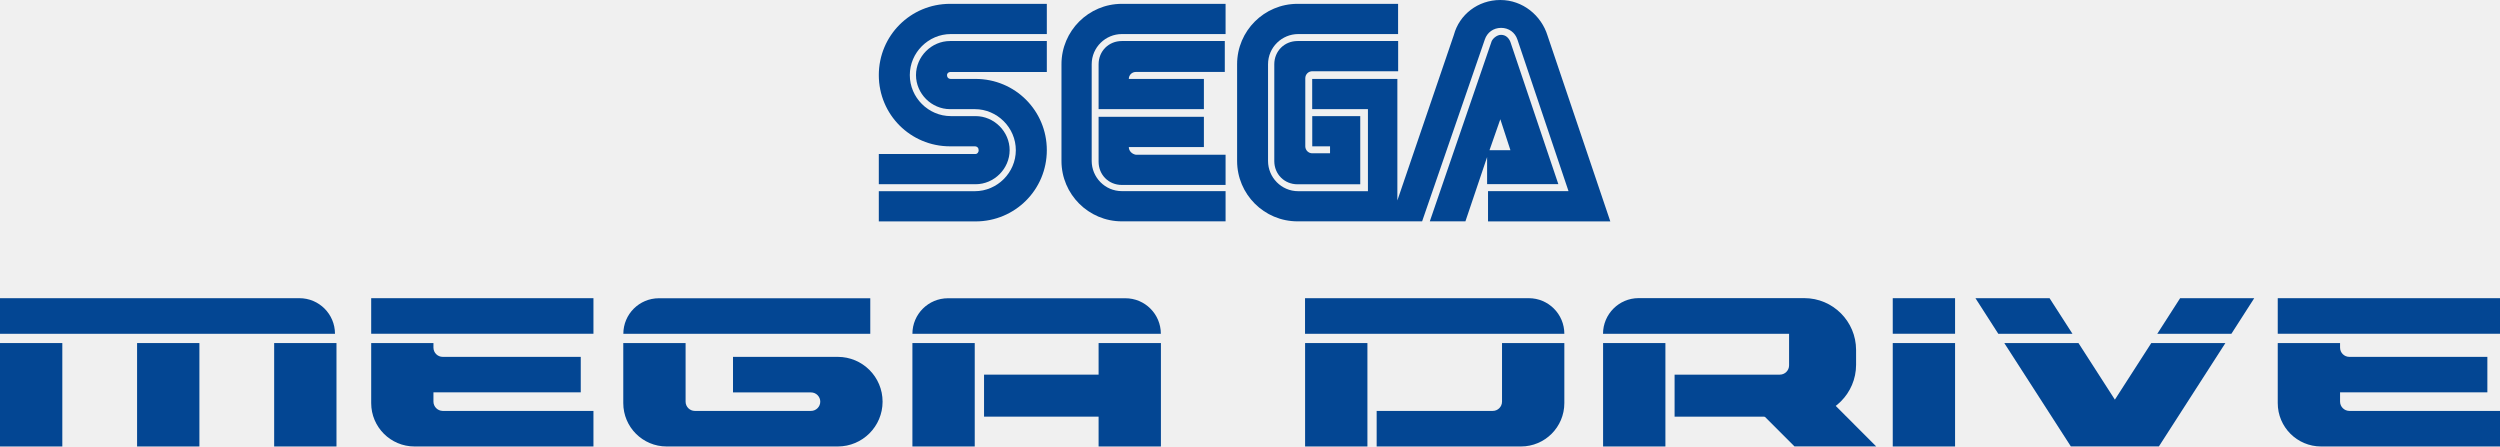
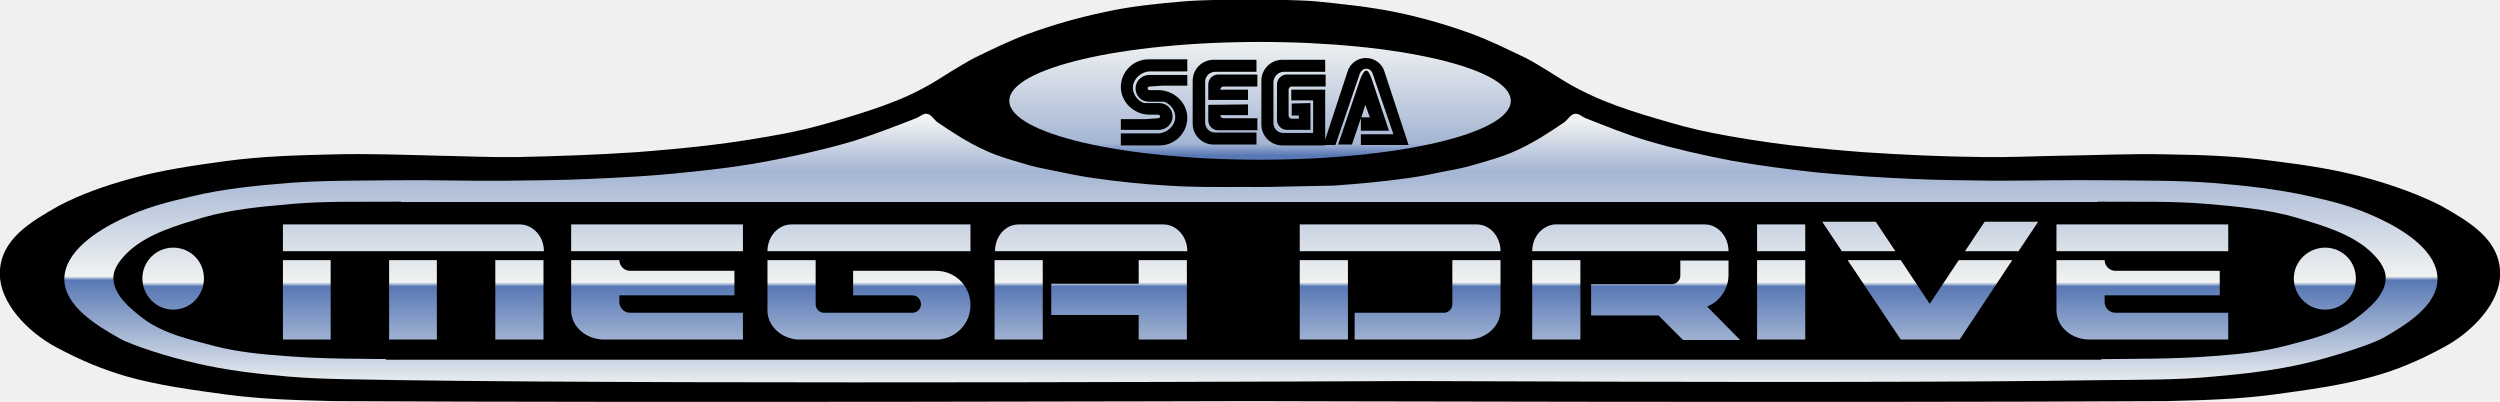
- <svg xmlns="http://www.w3.org/2000/svg" version="1.1" id="Layer_1" x="0px" y="0px" viewBox="0 0 3839 685.5" style="enable-background:new 0 0 3839 685.5;" xml:space="preserve">
-   <style type="text/css">
- 	.st0{fill:#FFFFFF;}
- 	.st1{fill:#034693;}
- 	.st2{fill:#FFFFFF;stroke:#3852A1;stroke-width:6.187;stroke-linecap:round;stroke-linejoin:round;stroke-miterlimit:10;}
- 	.st3{fill:#008ED6;}
- 	.st4{fill:#FF0000;}
- 	.st5{fill:url(#SVGID_1_);}
- 	.st6{fill:url(#SVGID_00000135663568845482331450000004999646496337932945_);}
- 	.st7{fill:#F4F8F4;}
- 	.st8{fill:url(#SVGID_00000135650740834626208100000011315228522397364155_);}
- 	.st9{fill:url(#SVGID_00000155858568310629091770000009022078765570968761_);}
- 	.st10{fill:url(#SVGID_00000066497817933855865630000006740388068645532090_);}
- 	.st11{fill:url(#SVGID_00000150061408895674309330000009964257967600886924_);}
- 	.st12{fill:url(#SVGID_00000126319280887756710000000017243902340154703242_);}
- 	.st13{fill:url(#SVGID_00000082357009954949493660000013515679885264284808_);}
- 	.st14{fill:url(#SVGID_00000158017454072905264100000014092987107008376474_);}
- 	.st15{fill:url(#SVGID_00000107589699172589995320000000752920452934086067_);}
- 	.st16{fill:url(#SVGID_00000090986365465970721140000003088332427941329070_);}
- 	.st17{fill:url(#SVGID_00000165953306293477905950000017846482894526034317_);}
- 	.st18{fill:url(#SVGID_00000161600786846374371840000008834705518684789409_);}
- 	.st19{fill:url(#SVGID_00000066473556954288894120000007038575420115378576_);}
- 	.st20{fill:url(#SVGID_00000143607931540486826990000001716636666111739285_);}
- 	.st21{fill:url(#SVGID_00000168081376107204482130000015350948236768837526_);}
- 	.st22{fill:url(#SVGID_00000139293007185806583390000001725481390867504782_);}
- 	.st23{fill:url(#SVGID_00000012462761767949166150000012961042863570979456_);}
- 	.st24{fill:url(#SVGID_00000083074422318160126920000005594182092829073317_);}
- 	.st25{fill:url(#SVGID_00000149363805770466631170000013759242848631334029_);}
- 	.st26{fill:url(#SVGID_00000164501388330860422870000011493270691831652247_);}
- 	.st27{fill:url(#SVGID_00000054979157105926590550000003836801771907951494_);}
- 	.st28{fill:url(#SVGID_00000178918436973192492120000010469594101325570207_);}
- 	.st29{fill:url(#SVGID_00000085250689645086705720000004890937485371700903_);}
- 	.st30{fill:#DBDCD9;}
- 	.st31{fill:url(#SVGID_00000005951028130718251540000011349849544728904361_);}
- 	.st32{fill:url(#SVGID_00000170971778659040849470000006387830413221701285_);}
- 	.st33{fill:url(#SVGID_00000086681880444873768520000006627602976858219667_);}
- 	.st34{fill:url(#SVGID_00000049216802933297222470000003004972023627957407_);}
- 	.st35{fill:url(#SVGID_00000029746099608578590330000015525879351323977103_);}
- 	.st36{fill:url(#SVGID_00000163065216856844531430000017582031542428788635_);}
- 	.st37{fill:url(#SVGID_00000134249886829895938660000010534307964902538645_);}
- 	.st38{fill:url(#SVGID_00000044882189717674422150000003782436330844818316_);}
- 	.st39{fill:url(#SVGID_00000103968170798442232380000005930807808985418895_);}
- 	.st40{fill:url(#SVGID_00000040543003989631428690000004580189416375513244_);}
- 	.st41{fill:url(#SVGID_00000065036988481425321400000004818545826697866659_);}
- 	.st42{fill:url(#SVGID_00000170278760562306868650000015206592039821208489_);}
- 	.st43{fill:url(#SVGID_00000029748816046275799650000017933609038294687666_);}
- 	.st44{fill:url(#SVGID_00000085959242928745778340000010362234231724679094_);}
- 	.st45{fill:url(#SVGID_00000168098996384459479630000014830293762836186012_);}
- 	.st46{fill:url(#SVGID_00000053546342491922185980000014786223157430416013_);}
- 	.st47{fill:url(#SVGID_00000032638649146675172000000003668243300682275514_);}
- 	.st48{fill:url(#SVGID_00000080919736171202690700000013328038766869691577_);}
- 	.st49{fill:url(#SVGID_00000128447395198740478560000011399511176950497451_);}
- 	.st50{fill:url(#SVGID_00000027575972552811733580000014451116224174347916_);}
- 	.st51{fill:url(#SVGID_00000107558120490954988510000015697690559750920366_);}
- 	.st52{fill:url(#SVGID_00000076582311600299606160000009385196049103720325_);}
- 	.st53{fill:url(#SVGID_00000044139084644450110640000013836489861972241588_);}
- 	.st54{fill:url(#SVGID_00000089559087067194196370000004468105599572369063_);}
- 	.st55{fill:url(#SVGID_00000024699331175090171330000013180943529636023207_);}
- 	.st56{fill:url(#SVGID_00000070098204813740641100000014813320173608709773_);}
- 	.st57{fill:url(#SVGID_00000062882824503068332190000015782580791419498151_);}
- 	.st58{fill:url(#SVGID_00000150823259260442782520000010218469588283128712_);}
- 	.st59{fill:url(#SVGID_00000143587734571453822950000012201006011363188105_);}
- 	.st60{fill:url(#SVGID_00000135667785261772811270000014473515775971944087_);}
- 	.st61{fill:url(#SVGID_00000057142328354936489640000002773502662400882844_);}
- 	.st62{fill:url(#SVGID_00000122698535360797431520000012320540464019645853_);}
- 	.st63{fill:url(#SVGID_00000169538070317328665460000014191682008480063384_);}
- 	.st64{fill:url(#SVGID_00000125600458216386649670000000322102191498874787_);}
- 	.st65{fill:url(#SVGID_00000176035969004863803020000014278879793799910324_);}
- 	.st66{fill:url(#SVGID_00000101806467660420262120000012213727475408996239_);}
- 	.st67{fill:url(#SVGID_00000134942752133343123490000006706603176961753000_);}
- 	.st68{fill:url(#SVGID_00000023273043456229405740000013912652166873481128_);}
- 	.st69{fill:url(#SVGID_00000006700116447577233810000008644032922492466571_);}
- 	.st70{fill:url(#SVGID_00000060711822676936170970000013855632738971797907_);}
- 	.st71{fill:url(#SVGID_00000070810110825691539900000010779397557443930263_);}
- 	.st72{fill:url(#SVGID_00000011014219047284241560000004815706040235809715_);}
- 	.st73{fill:url(#SVGID_00000114752660947113055790000017324963454107130801_);}
- 	.st74{fill:url(#SVGID_00000072973959409002983480000012224774022270499001_);}
- 	.st75{fill:url(#SVGID_00000037669615728545495310000007677254142272759464_);}
- 	.st76{fill:url(#SVGID_00000064346852841900099810000006826890608449751447_);}
- 	.st77{fill:url(#SVGID_00000083785413532013486510000008158418289610110867_);}
- 	.st78{fill:url(#SVGID_00000018928842448034224330000011797328146600236419_);}
- 	.st79{fill:url(#SVGID_00000095323126335911929510000003967005476285636759_);}
- 	.st80{fill:url(#SVGID_00000059280075823725808740000012919057298084467639_);}
- 	.st81{fill:url(#SVGID_00000170240966399276310620000002060020111221730729_);}
- 	.st82{fill:url(#SVGID_00000145757313656542690400000010099576023314114234_);}
- 	.st83{fill:url(#SVGID_00000083051982231285372780000004658599686819003312_);}
- 	.st84{fill:url(#SVGID_00000132803758138652253740000005211795577907031477_);}
- 	.st85{fill:url(#SVGID_00000139999075520450346430000003625436431982961593_);}
- 	.st86{fill:url(#SVGID_00000104680785478614397890000014983449323650279097_);}
- 	.st87{fill:url(#SVGID_00000110438772863043321640000003776199834318514873_);}
- 	.st88{fill:url(#SVGID_00000058550002760232695150000002376314802380030888_);}
- 	.st89{fill:url(#SVGID_00000150067163947407580880000013933957247902572980_);}
- 	.st90{fill:url(#SVGID_00000177448730346149401110000002690335458255466905_);}
- 	.st91{fill:url(#SVGID_00000159435620154778716770000013851449591543639176_);}
- 	.st92{fill:url(#SVGID_00000158002593709246469350000002784270850156619958_);}
- 	.st93{fill:url(#SVGID_00000071540059137652638000000016907103899187221640_);}
- 	.st94{fill:url(#SVGID_00000046320275159086237000000001654626274341765286_);}
- 	.st95{fill:url(#SVGID_00000011728508095544123590000012491430515184196012_);}
- 	.st96{fill:url(#SVGID_00000035510672284222584460000001242438575698988678_);}
- 	.st97{fill:url(#SVGID_00000075857792270190817030000003820019270737021834_);}
- 	.st98{fill:url(#SVGID_00000136390481110040515080000012991153314904484274_);}
- 	.st99{fill:url(#SVGID_00000147929519019130145060000001235017997248052380_);}
- 	.st100{fill:url(#SVGID_00000126312914106450714350000014144042996135662464_);}
- 	.st101{fill:url(#SVGID_00000033359235034823153620000010897310327135979951_);}
- 	.st102{fill:url(#SVGID_00000174603923769144775970000005839356808772953222_);}
- 	.st103{fill:url(#SVGID_00000167378762550602221540000013927662450193636531_);}
- 	.st104{fill:url(#SVGID_00000070823029934689522640000012626818707043570081_);}
- 	.st105{fill:url(#SVGID_00000078008574526241460530000012491527976676285101_);}
- 	.st106{fill:url(#SVGID_00000037670118565887127780000017860911625399898290_);}
- 	.st107{fill:url(#SVGID_00000116956574284138417720000004065238931570144942_);}
- 	.st108{fill:url(#SVGID_00000114778957148187798870000010928521824804001187_);}
- 	.st109{fill:url(#SVGID_00000079467560964125365850000002093980080655117215_);}
- 	.st110{fill:url(#SVGID_00000013190061888293366730000000564179096429123215_);}
- 	.st111{fill:url(#SVGID_00000163041078254237523730000015534711710459882415_);}
- 	.st112{fill:url(#SVGID_00000062177804327697072970000009820680989050505370_);}
- 	.st113{fill:url(#SVGID_00000120531717539466117380000010322746320238512037_);}
- 	.st114{fill:url(#SVGID_00000068653814143018455630000009467632831064139959_);}
- 	.st115{fill:url(#SVGID_00000075881007561666573890000006916488649345991048_);}
- 	.st116{fill:url(#SVGID_00000142165919636816788760000007652263286816784009_);}
- 	.st117{fill:url(#SVGID_00000081618945788284560850000007710724967094738314_);}
- 	.st118{fill:url(#SVGID_00000059996944940575804850000017512737111900634814_);}
- 	.st119{fill:url(#SVGID_00000132773250814395962640000005183872553681587093_);}
- 	.st120{fill:url(#SVGID_00000101794491637479954480000007947693336667936900_);}
- 	.st121{fill:url(#SVGID_00000029759455316081844930000009462726659904089232_);}
- 	.st122{fill:url(#SVGID_00000178916597632370522600000004147798004814533301_);}
- 	.st123{fill:url(#SVGID_00000142166960456824937940000017097980388895473295_);}
- 	.st124{fill:url(#SVGID_00000121993748737534422240000003189112310214647169_);}
- 	.st125{fill:url(#SVGID_00000072254262983492568380000011957824431568283583_);}
- 	.st126{fill:url(#SVGID_00000045598717877711346680000008047384939470121149_);}
- 	.st127{fill:url(#SVGID_00000031917092469230347460000005389571305471817600_);}
- 	.st128{fill:url(#SVGID_00000152973281989541498280000014986831890138439595_);}
- 	.st129{fill:url(#SVGID_00000041995770033681605400000009011768816532536231_);}
- 	.st130{fill:url(#SVGID_00000011004985937440298560000005436295940902147969_);}
- 	.st131{fill:url(#SVGID_00000168836982872571186860000001003011809147867529_);}
- 	.st132{fill:url(#SVGID_00000178886241459878193660000013196573868616740498_);}
- 	.st133{fill:url(#SVGID_00000168103833397800673230000008667005318875285938_);}
- 	.st134{fill:url(#SVGID_00000069394261775329084270000010878329604658782388_);}
- 	.st135{fill:url(#SVGID_00000059997785700306312290000014776436892913401749_);}
- 	.st136{fill:url(#SVGID_00000158001929946459256810000003177943662979492996_);}
- 	.st137{fill:url(#SVGID_00000016780536139005313610000012645527215097104303_);}
- 	.st138{fill:url(#SVGID_00000112614926487139703300000008219788831961932939_);}
- 	.st139{fill:url(#SVGID_00000060008379679493271040000007744810217332745406_);}
- 	.st140{fill:url(#SVGID_00000083051964339198069950000008714147186770953630_);}
- 	.st141{fill:url(#SVGID_00000031891159658687452850000013448817797510099641_);}
- 	.st142{fill:url(#SVGID_00000019641387743155188830000013971119940661245350_);}
- 	.st143{fill:url(#SVGID_00000101076560741759430950000000865840430499976884_);}
- 	.st144{fill:url(#SVGID_00000118372333774129719490000010239067045329987741_);}
- 	.st145{fill:url(#SVGID_00000091702679506369463890000014759715502653363089_);}
- 	.st146{fill:url(#SVGID_00000151512709331008780540000013265011072845971354_);}
- 	.st147{fill:url(#SVGID_00000079455238670756835730000004926307888056162451_);}
- 	.st148{fill:url(#SVGID_00000059996095430550642780000004865825831084247954_);}
- 	.st149{fill:url(#SVGID_00000178909416617829505400000015925330084495431299_);}
- 	.st150{fill:url(#SVGID_00000031183132151632400910000005357383251731806143_);}
- 	.st151{fill:url(#SVGID_00000173161216943914517640000004422842654138902152_);}
- 	.st152{fill:url(#SVGID_00000091719732275628395800000006466366844176205493_);}
- 	.st153{fill:url(#SVGID_00000180338982830464264950000004020727039392801436_);}
- 	.st154{fill:url(#SVGID_00000038408850125744512590000011539581732367775622_);}
- 	.st155{fill:url(#SVGID_00000103261123136344532600000007000201795678155955_);}
- 	.st156{fill:url(#SVGID_00000103964308173805425270000016987490790625709194_);}
- 	.st157{fill:url(#SVGID_00000099633611775928447610000016960342752998103213_);}
- 	.st158{fill:url(#SVGID_00000022562009688496910340000015394712679099425470_);}
- 	.st159{fill:url(#SVGID_00000143598451995250358360000016724393466794239378_);}
- 	.st160{fill:url(#SVGID_00000064348408235535514720000015742582160380340916_);}
- 	.st161{fill:url(#SVGID_00000132780674735381049170000010791632714633586356_);}
- 	.st162{fill:url(#SVGID_00000138539748151874096320000018221520719159339426_);}
- 	.st163{fill:url(#SVGID_00000170960025165308430460000008768426822972397759_);}
- 	.st164{fill:url(#SVGID_00000070103445696136193440000012608449645719899803_);}
- 	.st165{fill:url(#SVGID_00000047025914632955898070000001905844894259235774_);}
- 	.st166{fill:url(#SVGID_00000152971567516536072920000006460575792510915503_);}
- 	.st167{fill:url(#SVGID_00000122693088967253212540000014831638006949676963_);}
- 	.st168{fill:url(#SVGID_00000183936742300216804330000014839880064348120494_);}
- 	.st169{fill:url(#SVGID_00000093175045357272318620000012964475405838347141_);}
- 	.st170{fill:url(#SVGID_00000099650162328808579100000013933699563718729120_);}
- 	.st171{fill:url(#SVGID_00000014634617297778134450000005763019831323626152_);}
- 	.st172{fill:url(#SVGID_00000083054189358183169380000018015078159658854305_);}
- 	.st173{fill:url(#SVGID_00000013912471590418281100000010765060310729640099_);}
- 	.st174{fill:url(#SVGID_00000026141797676571519270000007641127198562534567_);}
- 	.st175{fill:url(#SVGID_00000168802770023133545400000009756999381554304952_);}
- 	.st176{fill:url(#SVGID_00000079488149523064324080000004179657263092657284_);}
- 	.st177{fill:url(#SVGID_00000163037317431248271970000004280884267373117851_);}
- 	.st178{fill:url(#SVGID_00000024699337253513246820000008538774076727396287_);}
- 	.st179{fill:url(#SVGID_00000012456636158471850410000008731441134571740546_);}
- 	.st180{fill:url(#SVGID_00000074401025166880542310000011906101245738768033_);}
- 	.st181{fill:url(#SVGID_00000075140907024181287710000009535780872932580792_);}
- 	.st182{fill:url(#SVGID_00000122689004505448583430000017568555953625195658_);}
- 	.st183{fill:url(#SVGID_00000054959163471183257620000010353156430128814490_);}
- 	.st184{fill:url(#SVGID_00000072275334970704369340000000694554848138111904_);}
- 	.st185{fill:url(#SVGID_00000059993948683934722790000000041812382294459010_);}
- 	.st186{fill:url(#SVGID_00000044874703490891849380000016343196677910584473_);}
- 	.st187{fill:url(#SVGID_00000080186641804527511490000012166534637443293599_);}
- 	.st188{fill:url(#SVGID_00000128473694745168241210000017423118629346371505_);}
- 	.st189{fill:url(#SVGID_00000155140645972551506950000002291768756964300711_);}
- 	.st190{fill:url(#SVGID_00000119113294387135905090000016523736513251850383_);}
- 	.st191{fill:url(#SVGID_00000130645634144041306540000015180958882136447113_);}
- 	.st192{fill:url(#SVGID_00000024702116330709244840000002421964654477562302_);}
- 	.st193{fill:url(#SVGID_00000106132958299805554770000004469931941024649652_);}
- 	.st194{fill:url(#SVGID_00000168832213850925337830000013358833560793888166_);}
- 	.st195{fill:#F6F7F7;}
- 	.st196{fill:url(#SVGID_00000161597933056184937270000009513223232669343890_);}
- 	.st197{fill:url(#SVGID_00000079473299382043466290000015684697558503803834_);}
- 	.st198{fill:url(#SVGID_00000155864446291999621710000016375516896062615182_);}
- 	.st199{fill:url(#SVGID_00000180331079685675901420000001565532456228374154_);}
- 	.st200{fill:url(#SVGID_00000138559566163509362790000010446313269638909093_);}
- 	.st201{fill:url(#SVGID_00000162316286663227623650000005222201599942938499_);}
- 	.st202{fill:url(#SVGID_00000037688316480180142250000007764671822173443243_);}
- 	.st203{fill:url(#SVGID_00000031902145597648035960000013540202324991721101_);}
- 	.st204{fill:url(#SVGID_00000011026337457162776370000013244657034560606644_);}
- 	.st205{fill:url(#SVGID_00000114072856234250645750000018347163139271113344_);}
- 	.st206{fill:url(#SVGID_00000043435510524525090680000008472020155376435843_);}
- 	.st207{fill:url(#SVGID_00000164481265128694781370000018054705895073336737_);}
- 	.st208{fill:url(#SVGID_00000181783142740246240050000006775293447818022299_);}
- 	.st209{fill:url(#SVGID_00000152960587031417882360000011122676591725839022_);}
- 	.st210{fill:#A8988B;}
- 	.st211{fill:#0C0002;}
- </style>
-   <g>
-     <g>
-       <g>
-         <g>
-           <g>
-             <rect y="526.8" class="st1" width="95.7" height="158.8" />
-             <rect x="210.5" y="526.8" class="st1" width="95.7" height="158.8" />
-             <rect x="421" y="526.8" class="st1" width="95.7" height="158.8" />
-             <rect x="1401.1" y="526.8" class="st1" width="95.7" height="158.8" />
-             <rect x="2906.5" y="526.8" class="st1" width="95.7" height="158.8" />
-             <rect x="2461.7" y="526.8" class="st1" width="95.7" height="158.8" />
-             <polygon class="st1" points="2881.1,685.5 2755.6,685.5 2708.1,638 2766,570.4      " />
-             <rect x="2004.1" y="526.8" class="st1" width="95.7" height="158.8" />
-             <rect x="1687" y="526.8" class="st1" width="95.7" height="158.8" />
-             <path class="st1" d="M514.4,512.6H0v-54.7h459.8C490,457.9,514.4,482.4,514.4,512.6L514.4,512.6z" />
-             <rect x="570" y="457.9" class="st1" width="341.3" height="54.6" />
-             <path class="st1" d="M665.6,616.7v-14.2h226.2V548h-212c-7.8,0-14.2-6.4-14.2-14.2v-7H570V548v54.6v16.4       c0,36.8,29.8,66.6,66.6,66.6h274.7v-54.6H679.8C672,630.9,665.6,624.5,665.6,616.7z" />
-             <rect x="3497.7" y="457.9" class="st1" width="341.3" height="54.6" />
-             <path class="st1" d="M3593.4,616.7v-14.2h226.2V548h-212c-7.8,0-14.2-6.4-14.2-14.2v-7h-95.7V548v54.6v16.4       c0,36.8,29.8,66.6,66.6,66.6H3839v-54.6h-231.4C3599.8,630.9,3593.4,624.5,3593.4,616.7z" />
-             <path class="st1" d="M1336.4,512.6H957.2l0,0c0-30.2,24.5-54.6,54.6-54.6h324.6V512.6z" />
-             <path class="st1" d="M1125.6,548v54.6h119.8c7.8,0,14.2,6.4,14.2,14.2l0,0c0,7.8-6.4,14.2-14.2,14.2H1067       c-7.8,0-14.2-6.4-14.2-14.2v-90h-95.7v92.2c0,36.8,29.8,66.6,66.6,66.6h29.2h233.6c38,0,68.8-30.8,68.8-68.8l0,0       c0-38-30.8-68.8-68.8-68.8H1125.6z" />
-             <path class="st1" d="M2306.5,526.8v90c0,7.8-6.4,14.2-14.2,14.2H2114v54.6h221.6c36.8,0,66.6-29.8,66.6-66.6v-92.2H2306.5z" />
-             <path class="st1" d="M1782.6,512.6h-381.5l0,0c0-30.2,24.5-54.6,54.6-54.6H1728C1758.2,457.9,1782.6,482.4,1782.6,512.6       L1782.6,512.6z" />
-             <path class="st1" d="M2402.2,512.6H2004v-54.7h343.6C2377.8,457.9,2402.2,482.4,2402.2,512.6L2402.2,512.6z" />
-             <rect x="2906.5" y="457.9" class="st1" width="95.7" height="54.6" />
-             <rect x="1511.1" y="575.3" class="st1" width="243.9" height="64.5" />
-             <path class="st1" d="M2461.6,512.6L2461.6,512.6h285.7v48.5c0,7.8-6.4,14.2-14.2,14.2h-161.6v64.5h199.1       c43.8,0,79.6-35.8,79.6-79.6v-22.8c0-43.9-35.6-79.6-79.6-79.6h-254.5C2486.1,457.9,2461.6,482.4,2461.6,512.6z" />
-             <g>
-               <polygon class="st1" points="3426.5,512.6 3461.6,457.9 3347.8,457.9 3312.7,512.6       " />
-               <polygon class="st1" points="3182.5,512.6 3147.3,457.9 3033.5,457.9 3068.6,512.6       " />
-               <polygon class="st1" points="3303.5,526.8 3247.6,613.7 3191.7,526.8 3077.8,526.8 3180,685.5 3315.2,685.5 3417.3,526.8               " />
-             </g>
-           </g>
-         </g>
-       </g>
-       <g>
-         <g>
-           <g>
-             <path class="st1" d="M1498.1,236.5h-148.6v46.4h148.6c28.5,0,52.3-23.8,52.3-52.3s-23.8-52.3-52.3-52.3h-38       c-34.5,0-63-28.5-63-63s28.5-63,63-63h147.4V5.9h-148.6c-60.6,0-109.4,48.7-109.4,109.4s48.7,109.4,109.4,109.4h38       c3.6,0,5.9,2.4,5.9,5.9C1502.9,234.1,1500.5,236.5,1498.1,236.5z" />
-             <path class="st1" d="M1458.9,110.6h148.6V63h-148.6c-28.5,0-52.3,23.8-52.3,52.3s23.8,52.3,52.3,52.3h38c34.5,0,63,28.5,63,63       s-28.5,63-63,63h-147.4v46.4h148.6c60.6,0,109.4-48.7,109.4-109.4s-48.7-109.4-109.4-109.4h-38c-3.6,0-5.9-2.4-5.9-5.9       C1454.1,112.9,1456.5,110.6,1458.9,110.6z" />
-           </g>
-           <g>
-             <path class="st1" d="M1992.5,63c-20.2,0-35.7,15.5-35.7,35.7v148.6c0,20.2,15.5,35.7,35.7,35.7h96.3V178.3h-73.7v46.4h27.3       v10.7h-27.3c-5.9,0-10.7-4.8-10.7-10.7V120.1c0-5.9,4.8-10.7,10.7-10.7h131.9V63H1992.5z" />
-             <path class="st1" d="M2284.8,282.8H2393l-73.7-218.6c-2.4-5.9-7.1-10.7-14.3-10.7c-5.9,0-11.9,4.8-14.3,9.5l-95.1,276.9h54.7       l33.3-98.7v41.6H2284.8z M2303.9,183.1l15.5,47.5h-32.1L2303.9,183.1z" />
-             <path class="st1" d="M2376.4,54.7c-9.5-30.9-38-54.7-72.5-54.7s-63,22.6-71.3,53.5l-86.8,254.3V121.2h-130.8v46.4h85.6v126       h-107c-26.2,0-46.4-21.4-46.4-46.4V98.7c0-26.2,21.4-46.4,46.4-46.4h153.3V5.9h-154.5c-51.1,0-92.7,41.6-92.7,92.7v148.6       c0,51.1,41.6,92.7,92.7,92.7h191.4l96.3-279.3c3.6-10.7,13.1-17.8,25-17.8c11.9,0,21.4,7.1,25,17.8l78.5,232.9H2285v46.5h187.8       l0,0L2376.4,54.7z" />
-           </g>
-           <g>
-             <path class="st1" d="M1722.8,293.5c-26.2,0-46.4-21.4-46.4-46.4V98.7c0-26.2,21.4-46.4,46.4-46.4H1882V5.9h-159.3       c-51.1,0-92.7,41.6-92.7,92.7v148.6c0,51.1,41.6,92.7,92.7,92.7H1882v-46.4L1722.8,293.5L1722.8,293.5z" />
-             <path class="st1" d="M1733.4,225.8h115.3v-46.4h-161.7v68.9c0,20.2,15.5,35.7,35.7,35.7H1882v-46.4h-137.9       C1738.1,236.5,1733.4,231.7,1733.4,225.8z" />
-             <path class="st1" d="M1848.7,121.2h-115.3c0-5.9,4.8-10.7,10.7-10.7h136.7V63h-158.1c-20.2,0-35.7,15.5-35.7,35.7v68.9h161.7       C1848.7,167.6,1848.7,121.2,1848.7,121.2z" />
-           </g>
-         </g>
-       </g>
+ <svg xmlns="http://www.w3.org/2000/svg" id="Layer_1" viewBox="0 0 560.3 90.1" width="2500" height="402">
+   <style>.st0{stroke:#000}.st1{fill:url(#path6288-1-5-9-9_1_)}.st2{fill:url(#path7243_1_)}.st3,.st4{stroke:#000;stroke-width:1}.st4{stroke-width:1.239}.st5{fill:url(#rect7344_1_)}</style>
+   <g id="layer3">
+     <g id="g7132-3" transform="matrix(-1 0 0 1 572.246 0)">
+       <path id="path6288-1-5" class="st0" d="M86.8 89.4c-8.1-.2-16.2-.4-24.3-1.5-7.3-1-14.9-2-22-4-5.4-1.5-9.9-3.4-15.7-6.5-6.7-3.6-12.4-10-12.4-16 0-7.4 6.6-11.2 12.9-14.8 4.9-2.5 10.5-4.5 15.8-6 7.1-2 14.2-3.1 21.5-4 8.1-1.1 15.9-1.4 24.1-1.5 7.8-.2 15.9.2 23.6.3 6 .1 11.8.4 17.8.3 8.8-.1 17.7-.5 26.6-1.1 5.3-.4 10.7-.9 15.9-1.5 6-.7 12.8-1.8 17.9-2.8 5.1-1 8.4-2 12.5-3.2 4.1-1.2 8.2-2.5 12.1-4.1 2.5-1 4.7-2.1 7.1-3.4 1.8-1 3.6-2.2 5.4-3.3 1.7-1 3.2-2 5-2.9 4-1.9 8-3.9 12.1-5.4 5.5-2 11.1-3.6 16.9-4.8 5.9-1.2 11.9-1.8 17.8-2.4 3-.3 14.7-.5 14.7-.5s11.6.2 14.7.5c6 .5 12 1.1 17.8 2.4 5.8 1.2 11.3 2.8 16.9 4.8 4.1 1.5 8.2 3.5 12.1 5.4 1.7.9 3.3 1.9 5 2.9 1.8 1.1 3.6 2.3 5.4 3.3 2.3 1.3 4.6 2.4 7.1 3.4 3.9 1.6 8.1 2.9 12.1 4.1 4.1 1.2 7.4 2.2 12.5 3.2s11.9 2.1 17.9 2.8c5.3.6 10.6 1.1 15.9 1.5 8.8.6 17.7.9 26.6 1.1 6 .1 11.8-.2 17.8-.3 7.8-.2 15.9-.5 23.6-.3 8.1.2 16 .4 24.1 1.5 7.3 1 14.4 2 21.5 4 5.4 1.5 10.9 3.4 15.8 6 6.3 3.6 12.9 7.4 12.9 14.8 0 6-5.7 12.4-12.4 16-5.8 3.1-10.3 4.9-15.7 6.5-7.1 2-14.7 3-22 4-8.1 1.1-16.2 1.3-24.3 1.5-70 .4-205.3 0-205.3 0s-135.3.4-205.3 0z" />
    </g>
  </g>
+   <g id="layer4">
+     <linearGradient id="path6288-1-5-9-9_1_" gradientUnits="userSpaceOnUse" x1="280.507" y1="64.777" x2="280.507" y2="4.777" gradientTransform="matrix(1 0 0 -1 0 91.554)">
+       <stop offset="0" stop-color="#f1f3f2" />
+       <stop offset=".194" stop-color="#a4b5d3" />
+       <stop offset=".586" stop-color="#f1f3f2" />
+       <stop offset=".6" stop-color="#5878b5" />
+       <stop offset="1" stop-color="#f1f3f2" />
+     </linearGradient>
+     <path id="path6288-1-5-9-9" class="st1" d="M261.8 41.6c-5.6-.3-11.2-.9-16.8-1.7-2.9-.4-5.7-1-8.6-1.6-1.8-.4-3.7-.7-5.5-1.2-3.4-1-6.9-1.9-10.1-3.4-3.8-1.7-7.3-4-10.7-6.3-.8-.6-1.4-1.8-2.4-1.9-.8-.1-1.6.7-2.4 1-4.6 1.8-9.3 3.6-14 5.1-6.1 1.8-12.3 3.2-18.6 4.4-6.2 1.2-12.4 2-18.7 2.6-7.3.8-14.6 1.2-21.9 1.5-6.1.3-12.3.3-18.4.4-8.4.1-16.7-.2-25.1-.1-8 .1-15.9 0-23.9.6-7.3.6-14.6 1.3-21.7 3-5.5 1.3-10.2 2.4-16 5.2-5.4 2.6-12.5 7.2-12.6 13.3 0 6 7 10.3 12.3 13.3 2.8 1.6 11.3 4.3 17.2 5.6 6.8 1.6 13.7 2.4 20.7 3 8.3.7 16.7.6 25 .8 68.2 1 226.4.2 226.4.2 76 .3 123.5.3 155.1-.2 8.3-.1 16.7 0 25-.8 6.9-.6 13.9-1.4 20.7-3 5.9-1.4 14.4-4.1 17.2-5.6 5.3-3 12.3-7.3 12.3-13.3 0-6.1-7.2-10.7-12.6-13.3-5.8-2.8-10.6-4-16-5.2-7.1-1.6-14.4-2.4-21.7-3-7.9-.6-15.9-.5-23.9-.6-8.4-.1-16.7.1-25.1.1-6.1-.1-12.3-.1-18.4-.4-7.3-.3-14.6-.8-21.9-1.5-6.3-.7-12.5-1.5-18.7-2.6-6.2-1.2-12.5-2.6-18.6-4.4-4.8-1.4-9.4-3.3-14-5.1-.8-.3-1.5-1.1-2.4-1-1 .1-1.6 1.3-2.4 1.9-3.4 2.3-6.9 4.6-10.7 6.3-3.2 1.5-6.7 2.4-10.1 3.4-1.8.5-3.7.9-5.5 1.2-2.9.6-5.7 1.2-8.6 1.6-5.6.8-11.2 1.3-16.8 1.7-19.7.4-13.5.3-19.7.3-6.7 0-11.5.1-17.4-.3z" />
+     <linearGradient id="path7243_1_" gradientUnits="userSpaceOnUse" x1="-162.882" y1="511.834" x2="-162.882" y2="509.734" gradientTransform="matrix(2.5123 0 0 -12.4474 691.609 6379.71)">
+       <stop offset="0" stop-color="#f1f3f2" />
+       <stop offset=".898" stop-color="#a4b5d3" />
+       <stop offset="1" stop-color="#5878b5" />
+     </linearGradient>
+     <path id="path7243" class="st2" d="M338.6 22.6c0 7.3-25.2 13.2-56.2 13.2s-56.2-5.9-56.2-13.2c0-7.3 25.2-13.2 56.2-13.2s56.2 5.9 56.2 13.2z" />
+   </g>
+   <g id="layer7">
+     <path id="path6288-1-5-9-9-4" class="st3" d="M90 80c-8.3-.1-17.3 0-26-.7-5.4-.4-10.8-.9-16.1-2.3-5.3-1.4-11.1-2.7-15.5-6-2.9-2.2-6.5-5.2-6.5-8.7 0-2.2 1.8-4.2 3.4-5.7 4.4-3.9 10.5-5.6 16.1-7.3 6.5-1.9 13.3-2.5 20.1-3.1 8.1-.7 16.4-.4 24.4-.5" />
+     <path id="path6288-1-5-9-9-4-4" class="st3" d="M470 80c8.3-.1 17.4 0 26.1-.7 5.4-.4 10.8-.9 16.1-2.3 5.3-1.4 11.1-2.7 15.5-6 2.9-2.2 6.5-5.2 6.5-8.7 0-2.2-1.8-4.2-3.4-5.7-4.4-3.9-10.5-5.6-16.1-7.3-6.5-1.9-13.3-2.5-20.1-3.1-8.1-.7-16.5-.4-24.5-.5" />
+     <path id="rect7309" class="st4" d="M87.1 45.9h383.2V80H87.1z" />
+   </g>
+   <g id="layer2">
+     <path id="path16-1" d="M302 16.1l-5.4 16.4h2.7l5.4-15.8c.2-.7.8-1.3 1.5-1.3s1.3.5 1.5 1.3l4.6 13.4H305v2.4h10.7l-5.4-16.4c-.5-1.8-2.2-3.1-4.2-3.1-1.9 0-3.6 1.3-4.1 3.1zm3.1 10.2l.9-2.8 1 2.8h-1.9zm-.4-8.1l-4.8 14.2h3.1l2-5.9v2.8h6.3l-3.7-11.1c-.2-.6-.8-2.4-1.4-2.4-.7.1-1.3 1.8-1.5 2.4zm-17-2.1h9.3v-2.7h-9.6c-2.6 0-4.7 2.1-4.7 4.7v9.8c0 2.6 2.1 4.7 4.7 4.7h9.6V20.1h-7.6v2.4h4.9v7.3h-6.7c-1.2 0-2.2-1-2.2-2.2v-9.3c.1-1.2 1.1-2.2 2.3-2.2zm1.8 7.1v2.7h1.6v.7h-1.6c-.4 0-.7-.3-.7-.7v-5.8c0-.4.3-.7.7-.7h7.6v-2.7h-8.7c-1.2 0-2.2 1-2.2 2.2v8c0 1.2 1 2.2 2.2 2.2h5.3v-6l-4.2.1zm-17.2-7.1h9.3v-2.7H272c-2.6 0-4.7 2.1-4.7 4.7v9.6c0 2.6 2.1 4.7 4.7 4.7h9.6v-2.7h-9.3c-1.2 0-2.2-1-2.2-2.2v-9.2c0-1.2 1-2.2 2.2-2.2zm7.4 6.4v-2.4h-6.2c0-.4.3-.7.7-.7h7.6v-2.7H273c-1.2 0-2.2 1-2.2 2.2v3.5h8.9v.1zm0 .9v2.4h-6.2c0 .4.3.7.7.7h7.6v2.7H273c-1.2 0-2.2-1-2.2-2.2v-3.5l8.9-.1zm-22.9 3.3h-5.6v2.4h8.7c1.6-.1 2.9-1.4 2.9-3 0-1.7-1.3-3-3-3h-3.4c-1.4-.5-2.5-1.9-2.5-3.4 0-2 1.9-3.7 3.9-3.7h8.3v-2.7h-8.7c-3.4 0-6.2 2.8-6.2 6.2 0 3.4 3 6.2 6.4 6.2h2c.2 0 .4.2.4.4s-.2.4-.4.4l-2.8.2zm3.7-7.5h5.6v-2.4h-8.7c-1.6.1-2.9 1.4-2.9 3 0 1.7 1.3 3 3 3h3.4c1.4.5 2.5 1.9 2.5 3.4 0 2-1.9 3.7-3.9 3.7h-8.3v2.7h8.7c3.4 0 6.2-2.8 6.2-6.2 0-3.4-3-6.2-6.5-6.2h-2c-.2 0-.4-.2-.4-.4s.2-.4.4-.4l2.9-.2z" />
+     <linearGradient id="rect7344_1_" gradientUnits="userSpaceOnUse" x1="280.915" y1="64.777" x2="280.915" y2=".777" gradientTransform="matrix(1 0 0 -1 -1 90.554)">
+       <stop offset="0" stop-color="#f1f3f2" />
+       <stop offset=".194" stop-color="#a4b5d3" />
+       <stop offset=".586" stop-color="#f1f3f2" />
+       <stop offset=".6" stop-color="#5878b5" />
+       <stop offset="1" stop-color="#f1f3f2" />
+     </linearGradient>
+     <path id="rect7344" class="st5" d="M408.4 49.7l4.4 6.6h12l-4.4-6.6h-12zm36.4 0l-4.4 6.6h12l4.4-6.6h-12zm-381.4.6v6h58.5c0-3.3-2.4-5.9-5.3-6H63.4zm64.6 0v6h38.5v-6H128zm49.4 0c-3 0-5.4 2.7-5.4 6h45.5v-6h-40.1zm50.9 0c-3 0-5.3 2.7-5.3 6h43.1c0-3.3-2.4-6-5.4-6H228.3zm63 0v6h45c0-3.3-2.4-6-5.3-6h-39.7zm57.1 0c-2.8.3-5 2.8-5 6h44c0-3.3-2.4-6-5.3-6h-33.7zm45.4 0v6h10.8v-6h-10.8zm67.1 0v6h38.5v-6h-38.5zM38.8 55.5c-3.8 0-6.9 3.1-6.9 6.9s3.1 7 6.9 7 6.9-3.1 6.9-7-3.1-6.9-6.9-6.9zm482.3 0c-3.8 0-7 3.1-7 6.9s3.1 7 7 7 6.9-3.1 6.9-7-3.1-6.9-6.9-6.9zM63.4 58.3v17.8h10.7V58.3H63.4zm23.8 0v17.8h10.7V58.3H87.2zm23.8 0v17.8h10.8V58.3H111zm17 0v11.4c.1 3.6 3.4 6.4 7.4 6.4h31.1v-6h-25.3c-1.3 0-2.4-1.1-2.4-2.4v-1.5h25.8v-5.5h-23.4c-1.3 0-2.4-1.1-2.4-2.4H128zm44 0v11.6c.2 3.3 3.1 5.9 6.7 6.2h31.6c4-.3 7.2-3.6 7.2-7.7 0-4.3-3.4-7.7-7.7-7.7h-18.6v5.5h13.3c1.1 0 1.9.9 1.9 2s-.9 1.9-1.9 1.9h-19.8c-1.1 0-1.9-.9-1.9-1.9v-9.9H172zm50.9 0v17.8h10.8V58.3h-10.8zm32.3 0v5.3h-19.6v7h19.6v5.5H266V58.3h-10.8zm36.1 0v17.8h10.8V58.3h-10.8zm34.2 0v9.9c0 1.1-.9 1.9-1.9 1.9h-20v6h25.9c3.8-.3 6.8-3.1 6.8-6.6V58.3h-10.8zm17.9 0v17.8h10.8V58.3h-10.8zm33.2 0v3.5c0 1-.9 1.9-1.9 1.9H356.6v7h15.1l5.5 5.5H390l-7.4-7.5c2.8-1.1 4.8-3.9 4.8-7.1v-3.2H376.6zm17.2 0v17.8h10.8V58.3h-10.8zm20.3 0L426 76.1h13.2L451 58.3h-12l-6.5 9.8-6.5-9.8h-11.9zm46.8 0v11.4c.1 3.6 3.4 6.4 7.4 6.4h31.1v-6h-25.3c-1.3 0-2.4-1.1-2.4-2.4v-1.5h25.8v-5.5h-23.4c-1.3 0-2.4-1.1-2.4-2.4h-10.8z" />
+   </g>
</svg>
